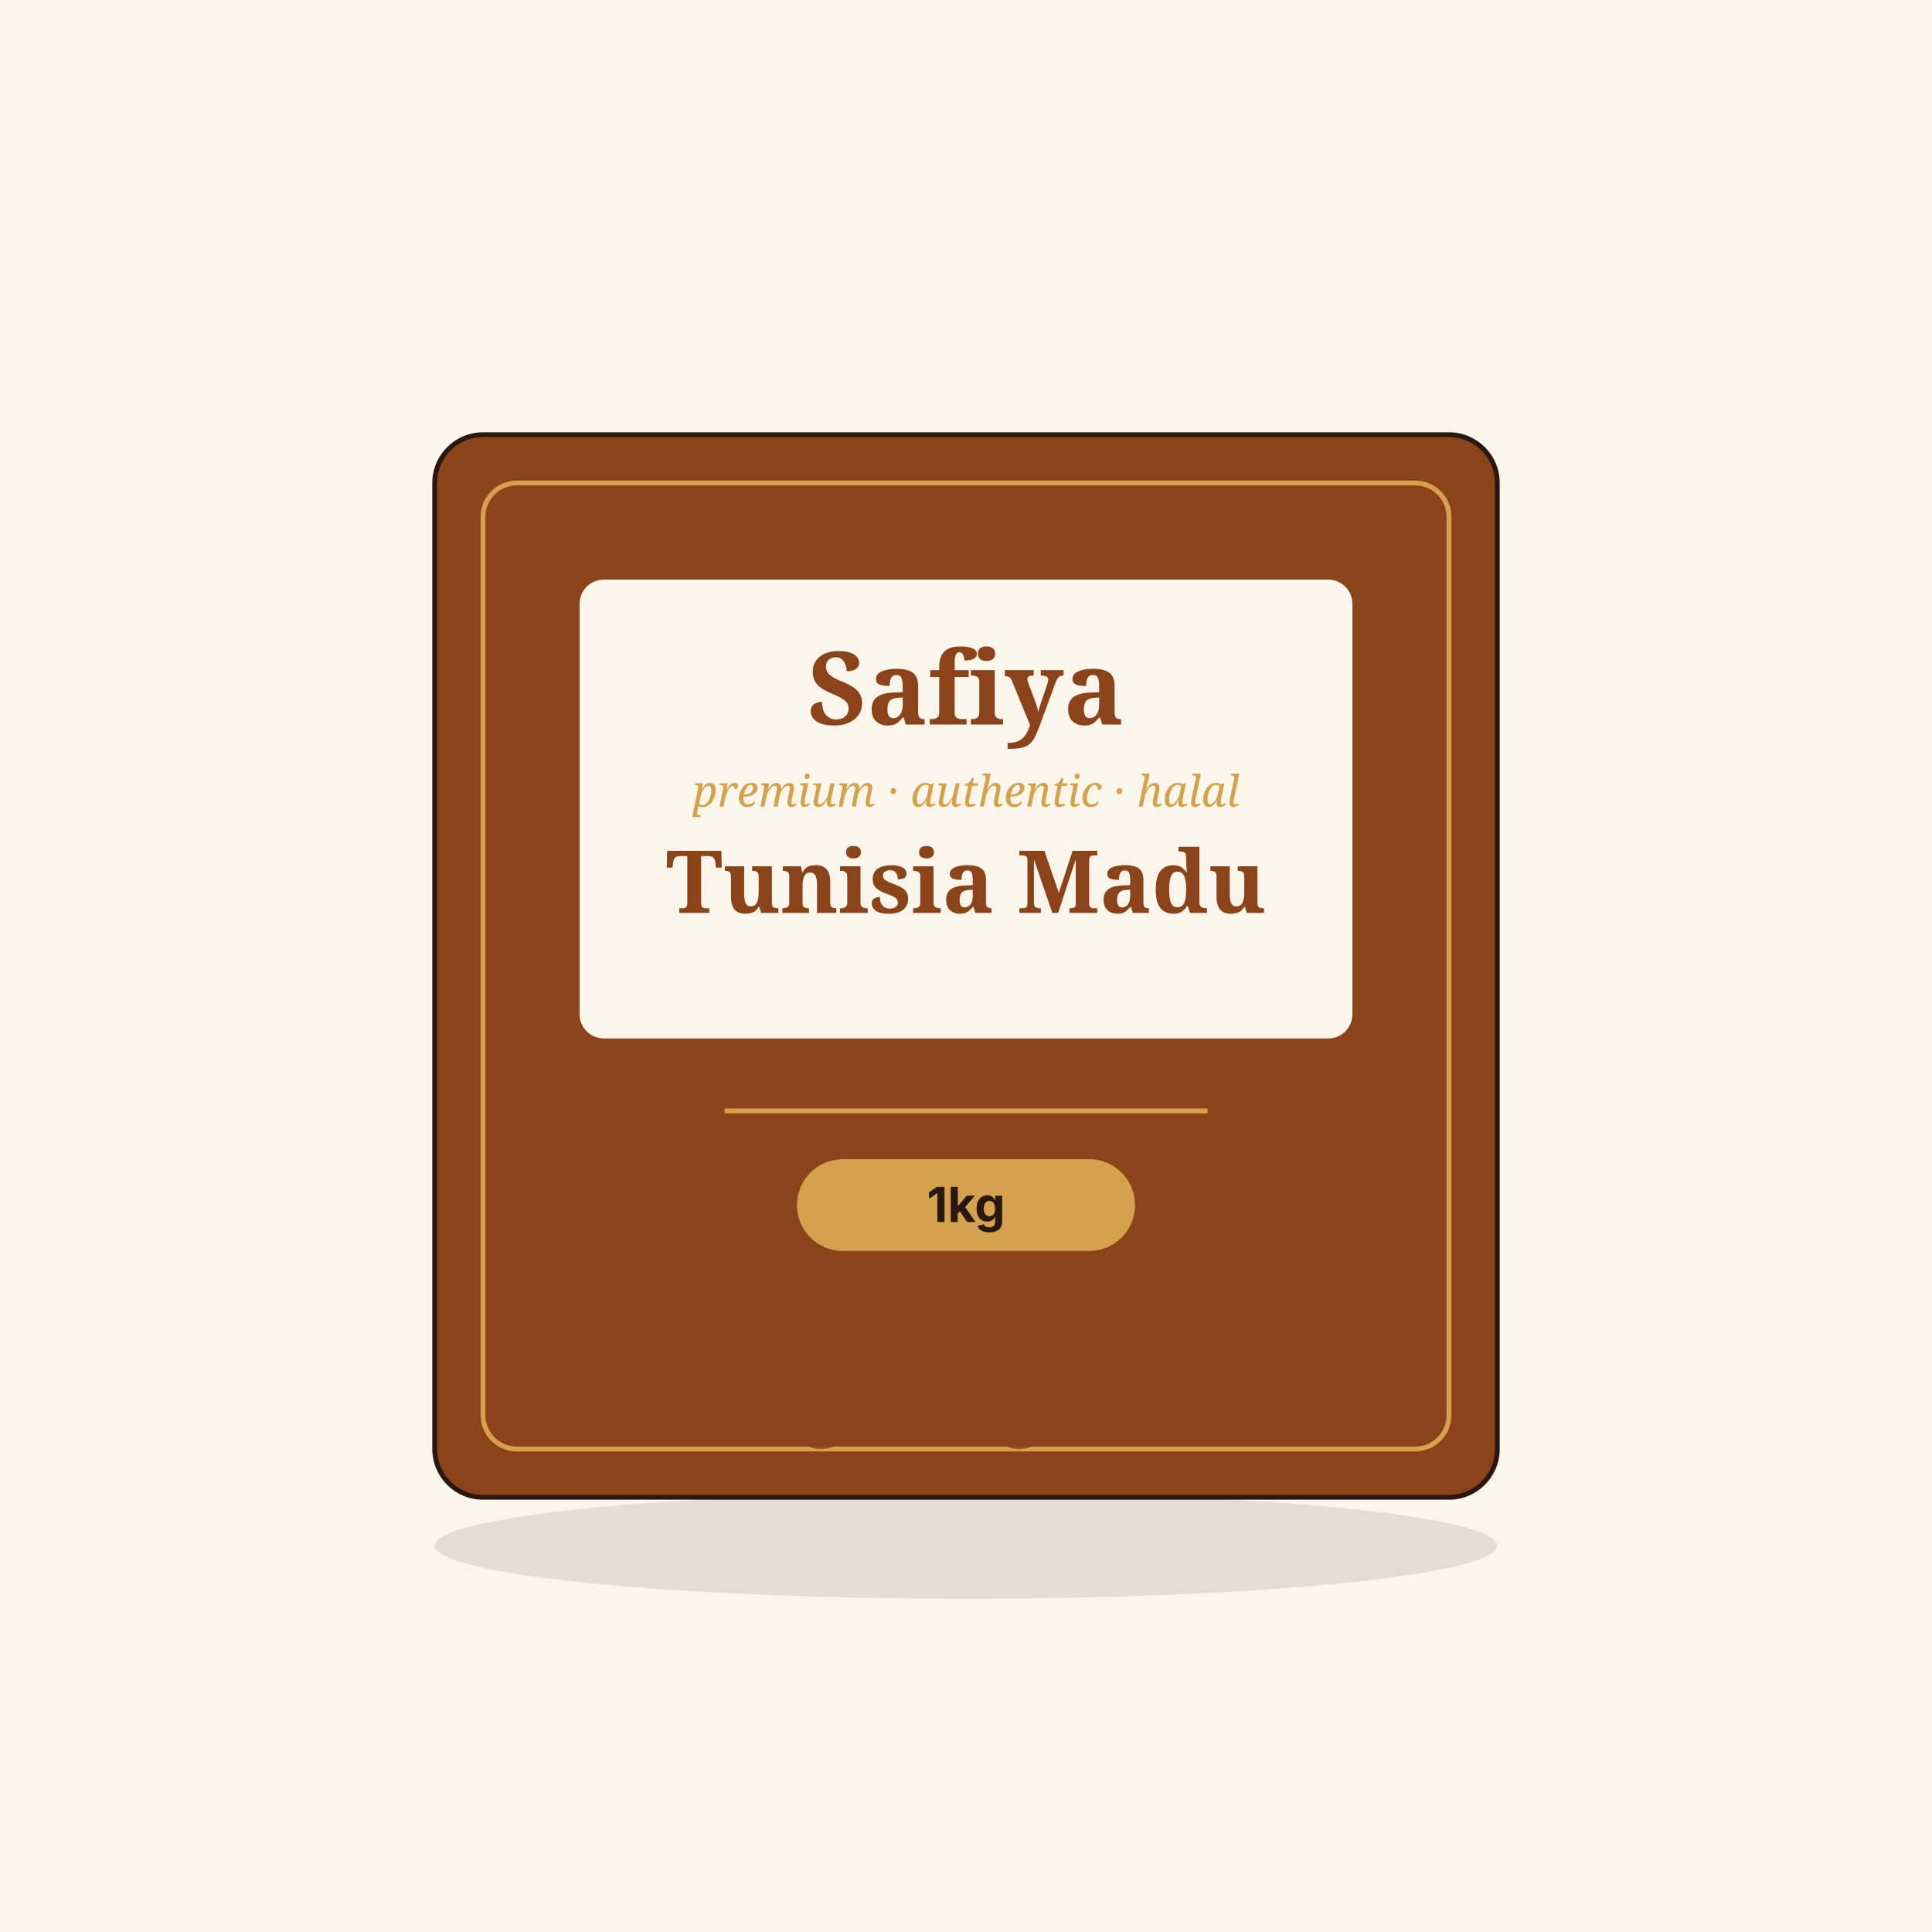
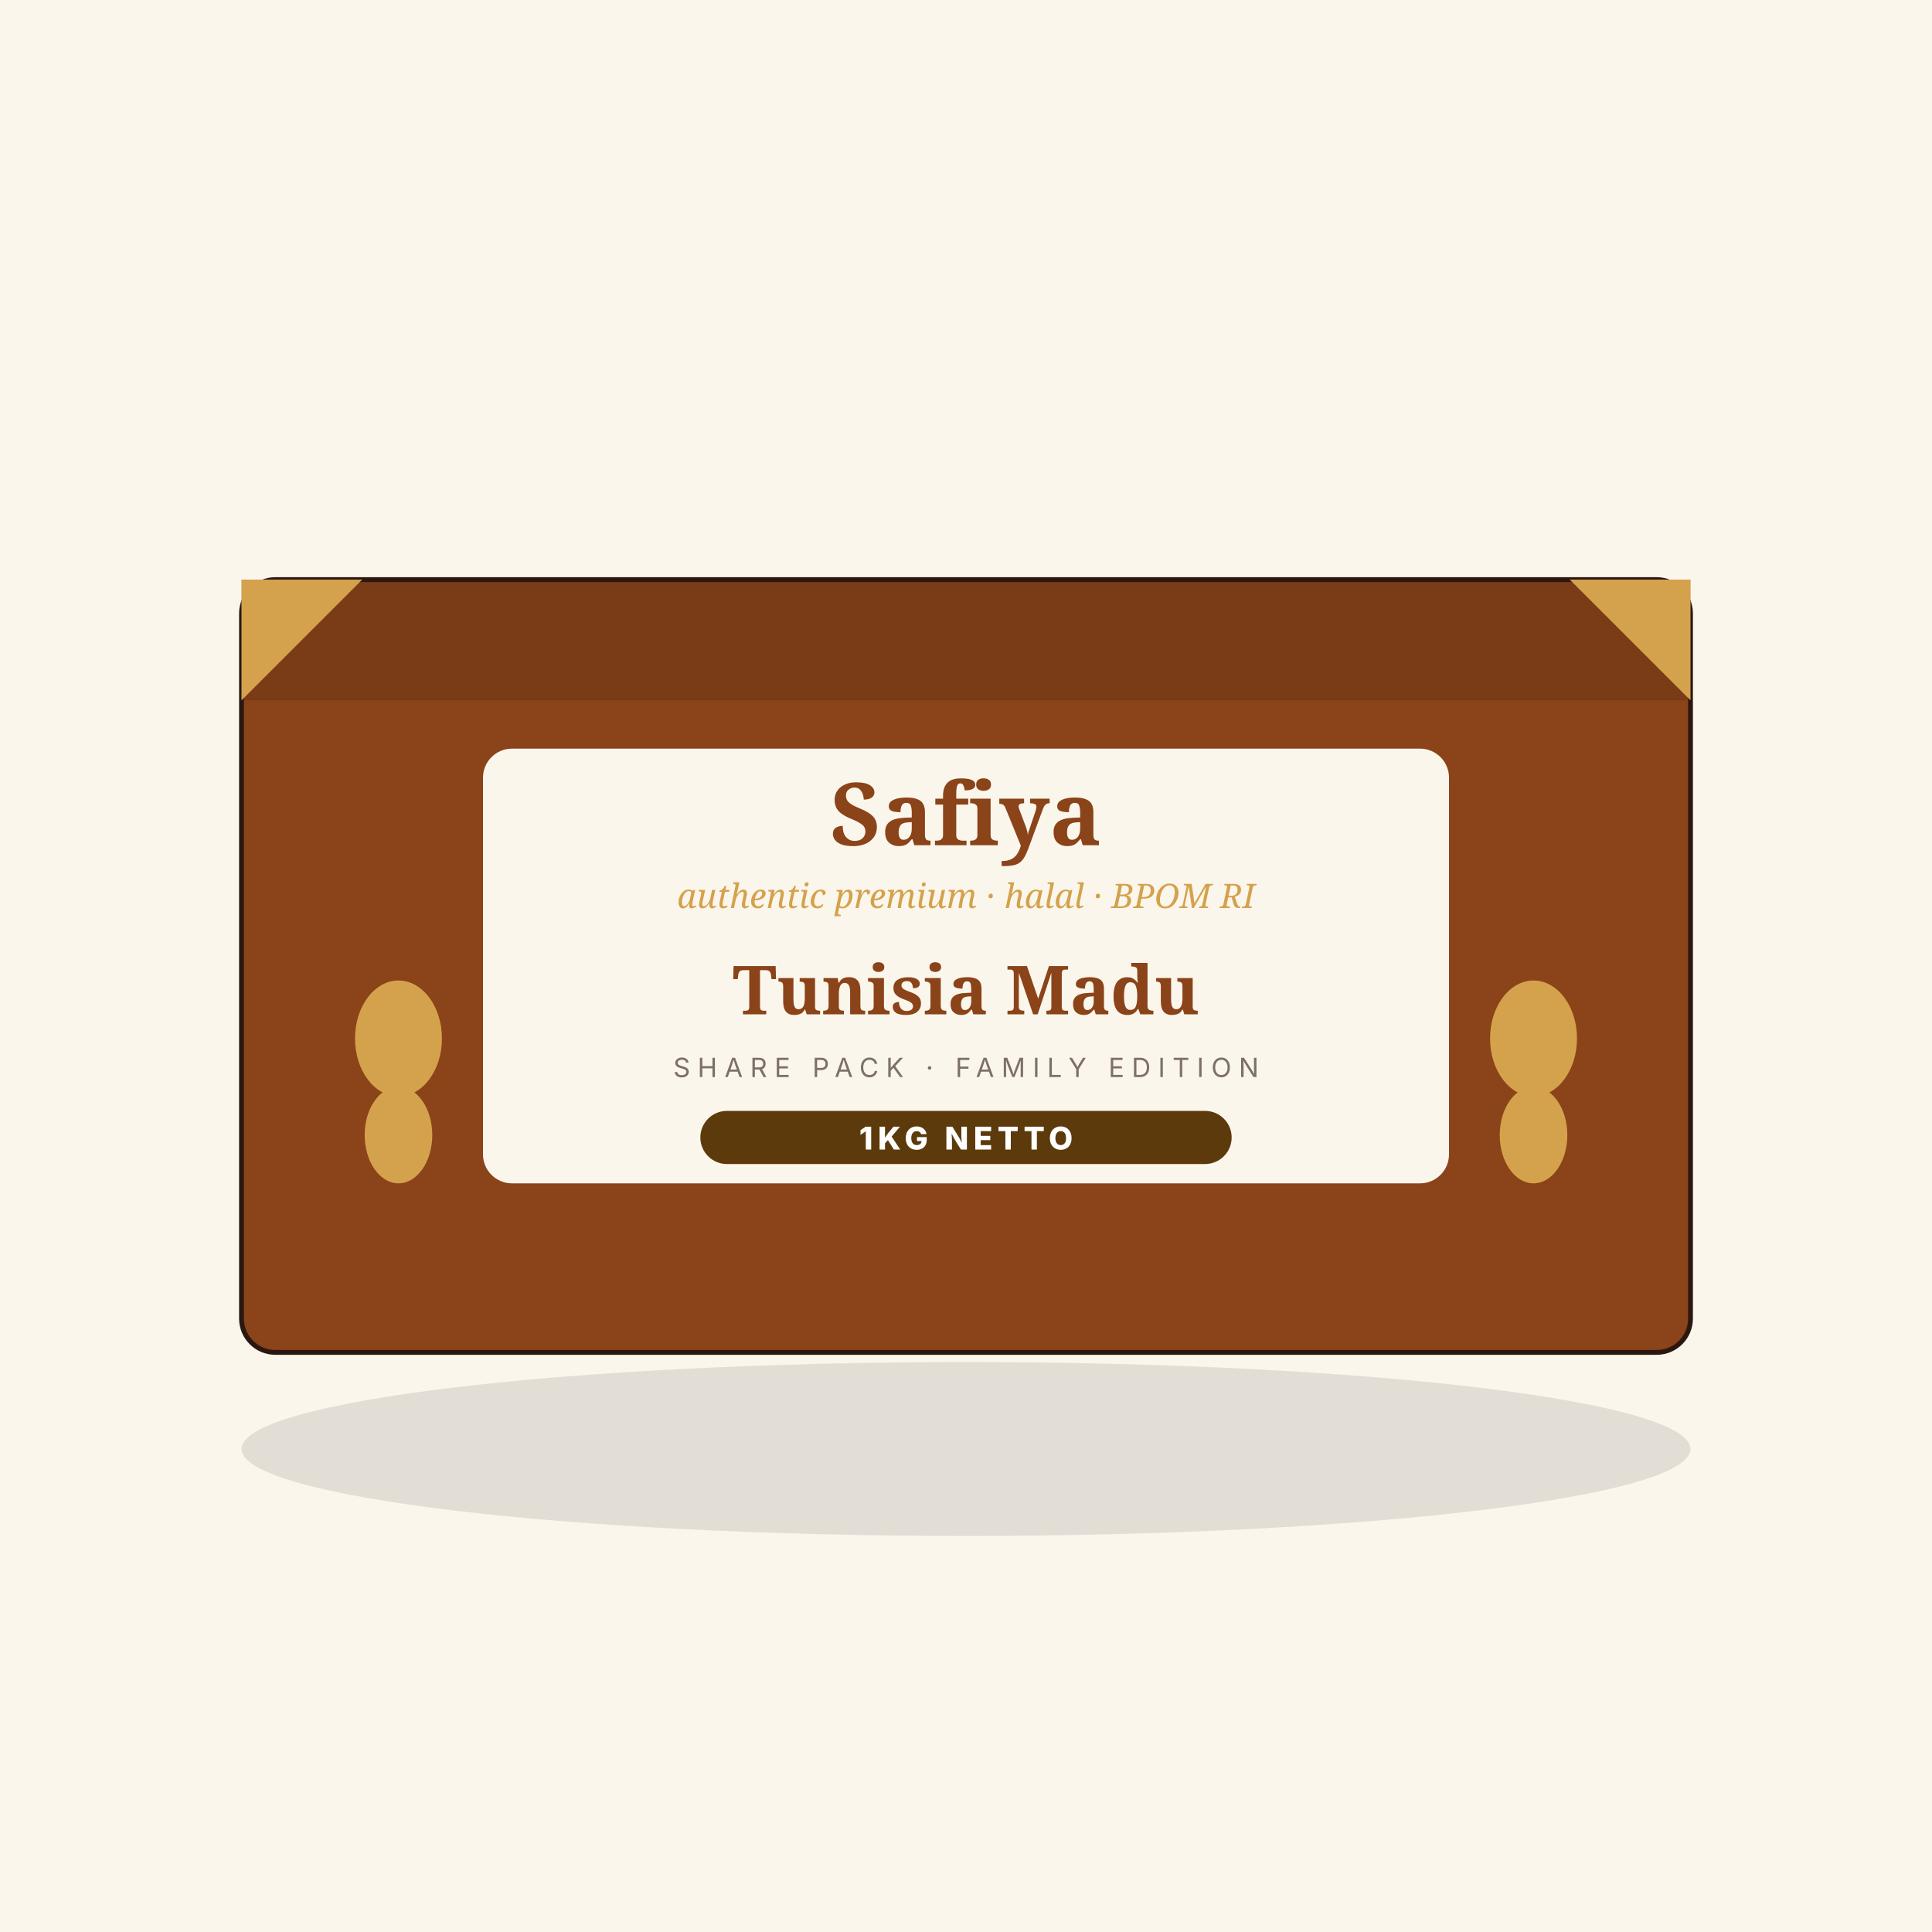
<svg xmlns="http://www.w3.org/2000/svg" viewBox="0 0 800 800" preserveAspectRatio="xMidYMid slice">
  <rect width="800" height="800" fill="#FBF6EC" />
-   <g transform="translate(400,400)">
-     <ellipse cx="0" cy="240" rx="220" ry="22" fill="#000" opacity="0.10" />
-     <rect x="-220" y="-220" width="440" height="440" rx="20" fill="#8B4319" stroke="#2A1810" stroke-width="2" />
-     <rect x="-200" y="-200" width="400" height="400" rx="14" fill="none" stroke="#D4A24C" stroke-width="2" />
-     <rect x="-160" y="-160" width="320" height="190" rx="10" fill="#FBF6EC" />
-     <text x="0" y="-100" font-family="Georgia, serif" font-size="42" font-weight="700" fill="#8B4319" text-anchor="middle">Safiya</text>
-     <text x="0" y="-66" font-family="Georgia, serif" font-size="18" font-style="italic" fill="#D4A24C" text-anchor="middle">premium · authentic · halal</text>
-     <text x="0" y="-22" font-family="Georgia, serif" font-size="36" font-weight="700" fill="#8B4319" text-anchor="middle">Tunisia Madu</text>
-     <line x1="-100" y1="60" x2="100" y2="60" stroke="#D4A24C" stroke-width="2" />
-     <rect x="-70" y="80" width="140" height="38" rx="19" fill="#D4A24C" />
-     <text x="0" y="106" font-family="Inter, sans-serif" font-size="20" font-weight="700" fill="#2A1810" text-anchor="middle">1kg</text>
-     <g transform="translate(0,170)">
-       <ellipse cx="-60" cy="0" rx="20" ry="30" fill="#8B4319" opacity="0.85" />
-       <ellipse cx="-20" cy="-4" rx="22" ry="32" fill="#8B4319" opacity="0.85" />
-       <ellipse cx="22" cy="0" rx="20" ry="30" fill="#8B4319" opacity="0.85" />
-       <ellipse cx="60" cy="-4" rx="22" ry="32" fill="#8B4319" opacity="0.85" />
+   <g transform="translate(400, 400)">
+     <ellipse cx="0" cy="200" rx="300" ry="36" fill="#000" opacity="0.1" />
+     <rect x="-300" y="-160" width="600" height="320" rx="14" fill="#8B4319" stroke="#2A1810" stroke-width="2" />
+     <rect x="-300" y="-160" width="600" height="50" fill="#2A1810" opacity="0.18" />
+     <path d="M -300 -160 L -300 -110 L -250 -160 Z" fill="#D4A24C" />
+     <path d="M 300 -160 L 300 -110 L 250 -160 Z" fill="#D4A24C" />
+     <rect x="-200" y="-90" width="400" height="180" rx="12" fill="#FBF6EC" />
+     <text x="0" y="-50" font-family="Georgia, serif" font-size="36" font-weight="700" fill="#8B4319" text-anchor="middle">Safiya</text>
+     <text x="0" y="-24" font-family="Georgia, serif" font-size="14" font-style="italic" fill="#D4A24C" text-anchor="middle">authentic premium · halal · BPOM RI</text>
+     <text x="0" y="20" font-family="Georgia, serif" font-size="28" font-weight="700" fill="#8B4319" text-anchor="middle">Tunisia Madu</text>
+     <text x="0" y="46" font-family="Inter, sans-serif" font-size="11" fill="#2A1810" opacity="0.6" text-anchor="middle" letter-spacing="3">SHARE PACK · FAMILY EDITION</text>
+     <rect x="-110" y="60" width="220" height="22" rx="11" fill="#5C3A0B" />
+     <text x="0" y="76" font-family="Inter, sans-serif" font-size="13" font-weight="800" fill="#FFFFFF" text-anchor="middle" letter-spacing="2">1KG NETTO</text>
+     <g transform="translate(-235, 30)">
+       <ellipse cx="0" cy="0" rx="18" ry="24" fill="#D4A24C" />
+       <ellipse cx="0" cy="40" rx="14" ry="20" fill="#D4A24C" />
+     </g>
+     <g transform="translate(235, 30)">
+       <ellipse cx="0" cy="0" rx="18" ry="24" fill="#D4A24C" />
+       <ellipse cx="0" cy="40" rx="14" ry="20" fill="#D4A24C" />
    </g>
  </g>
</svg>
